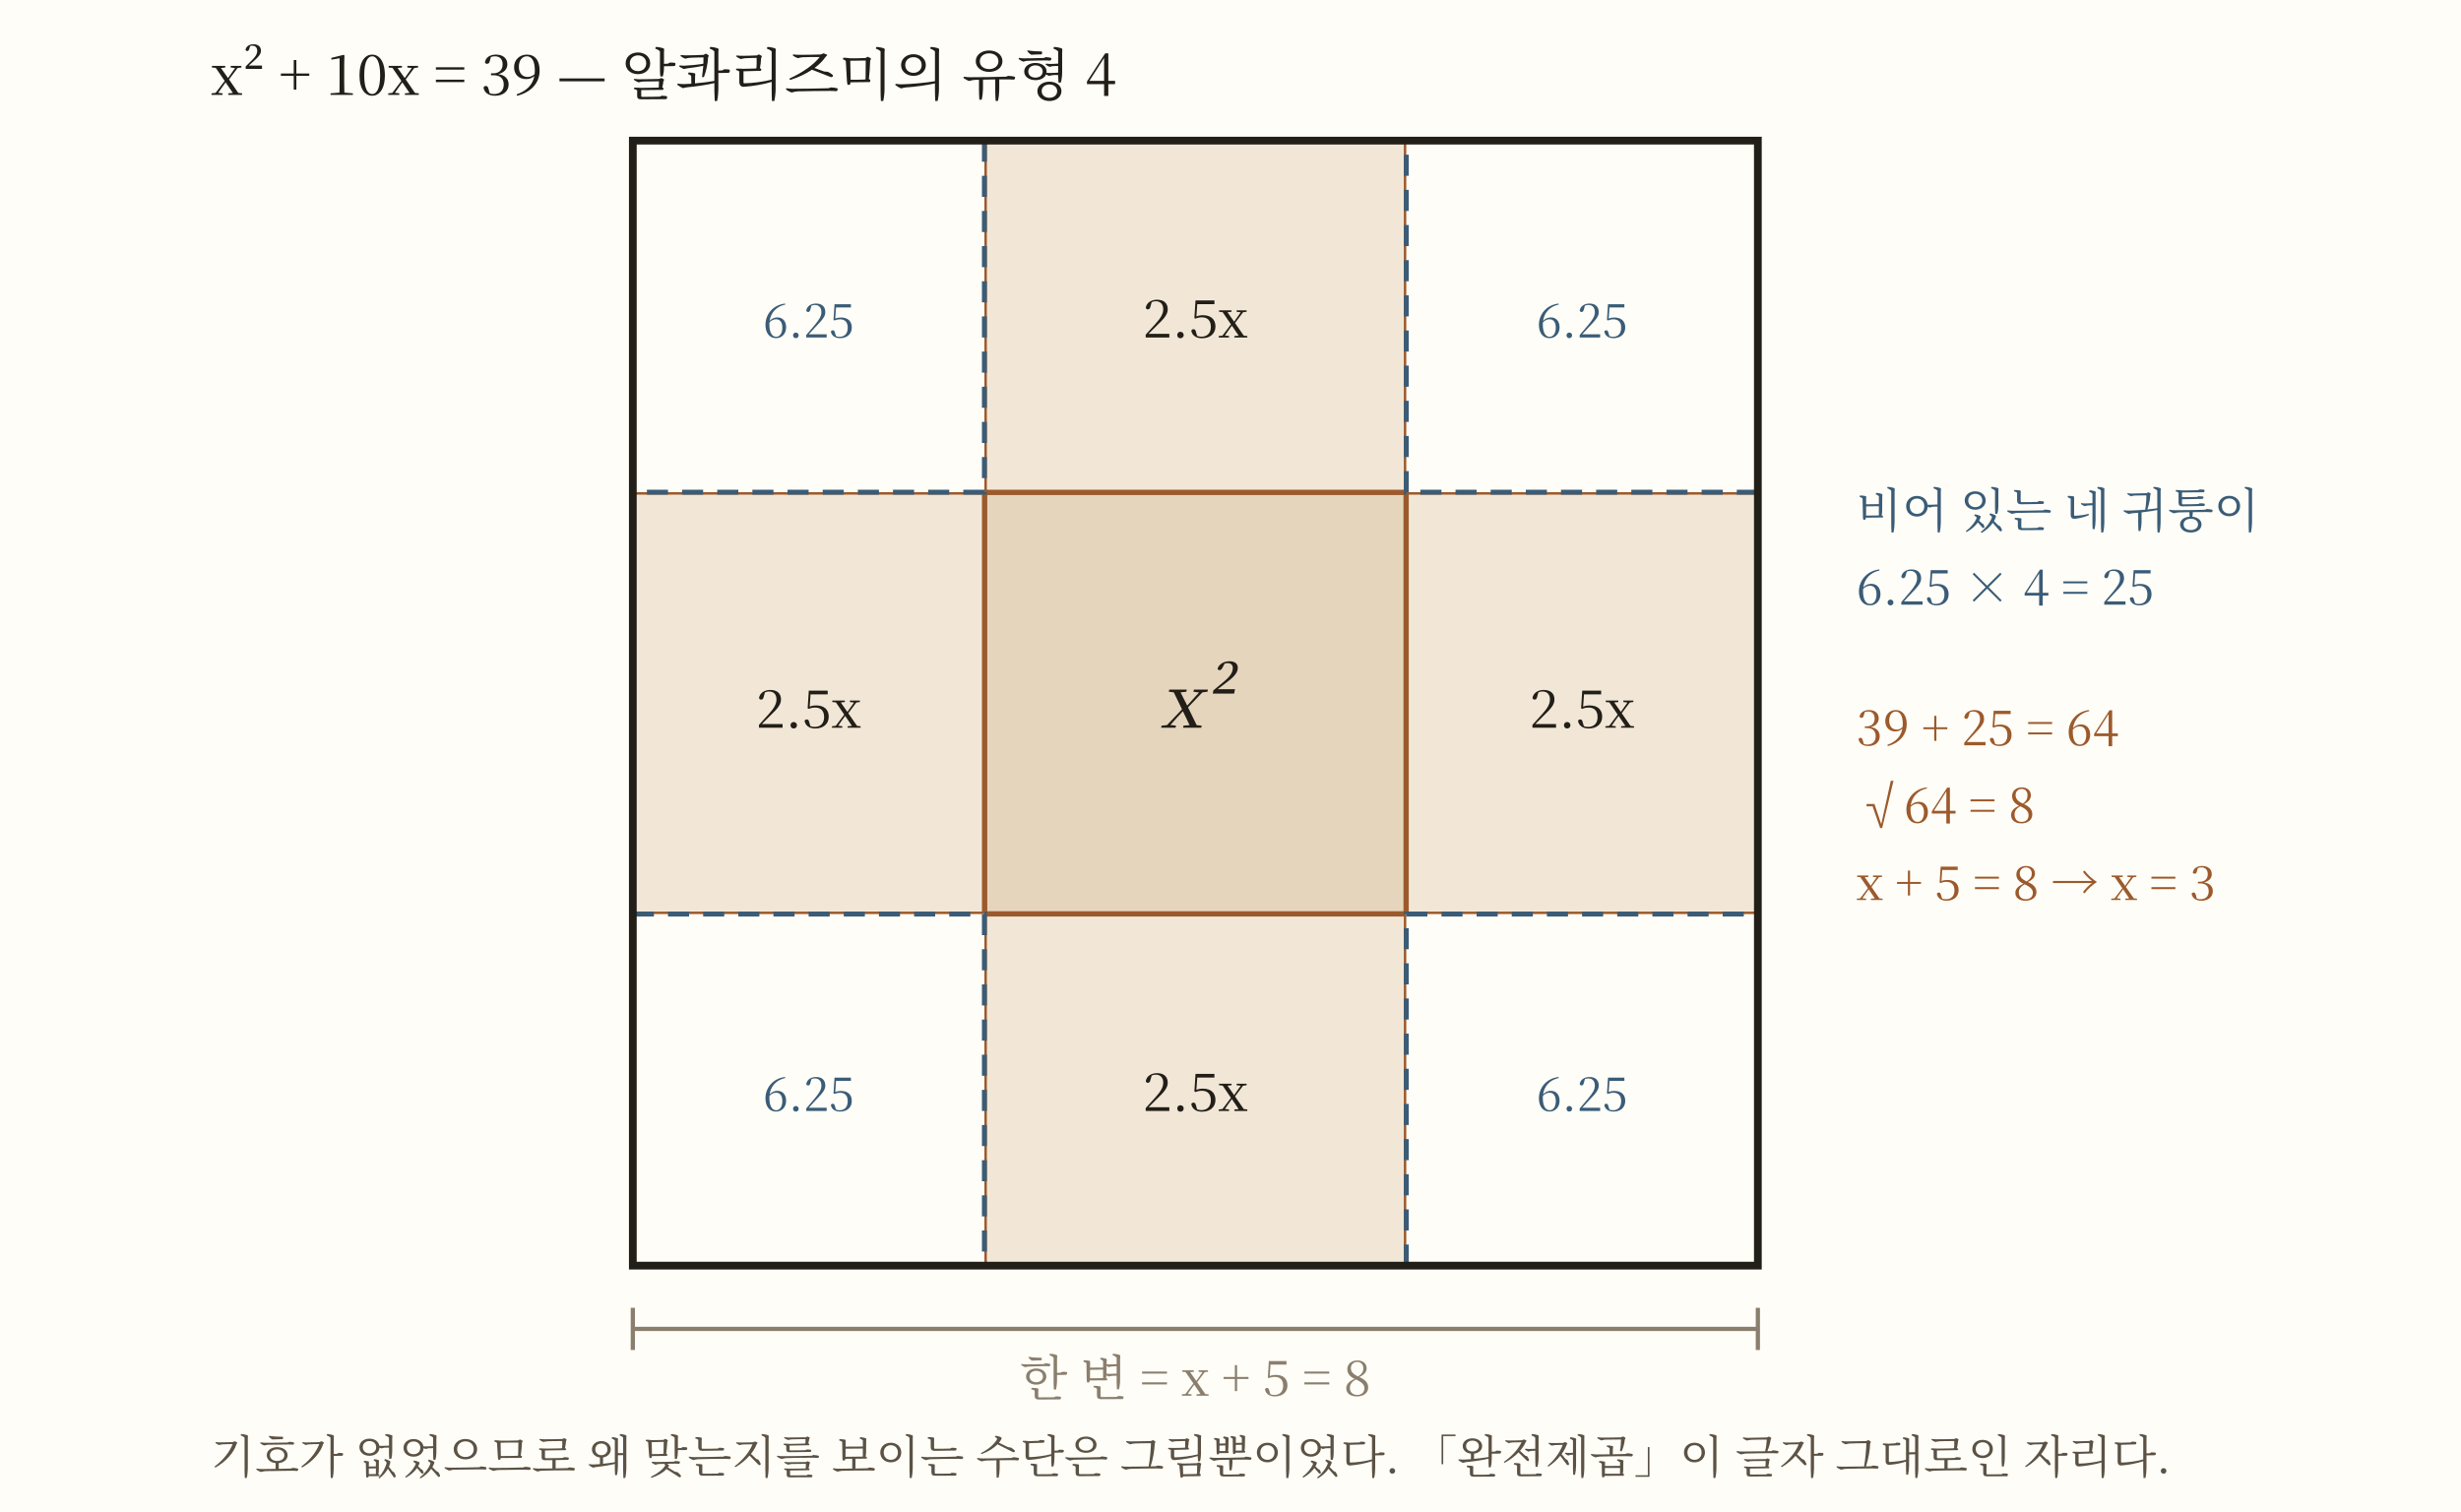
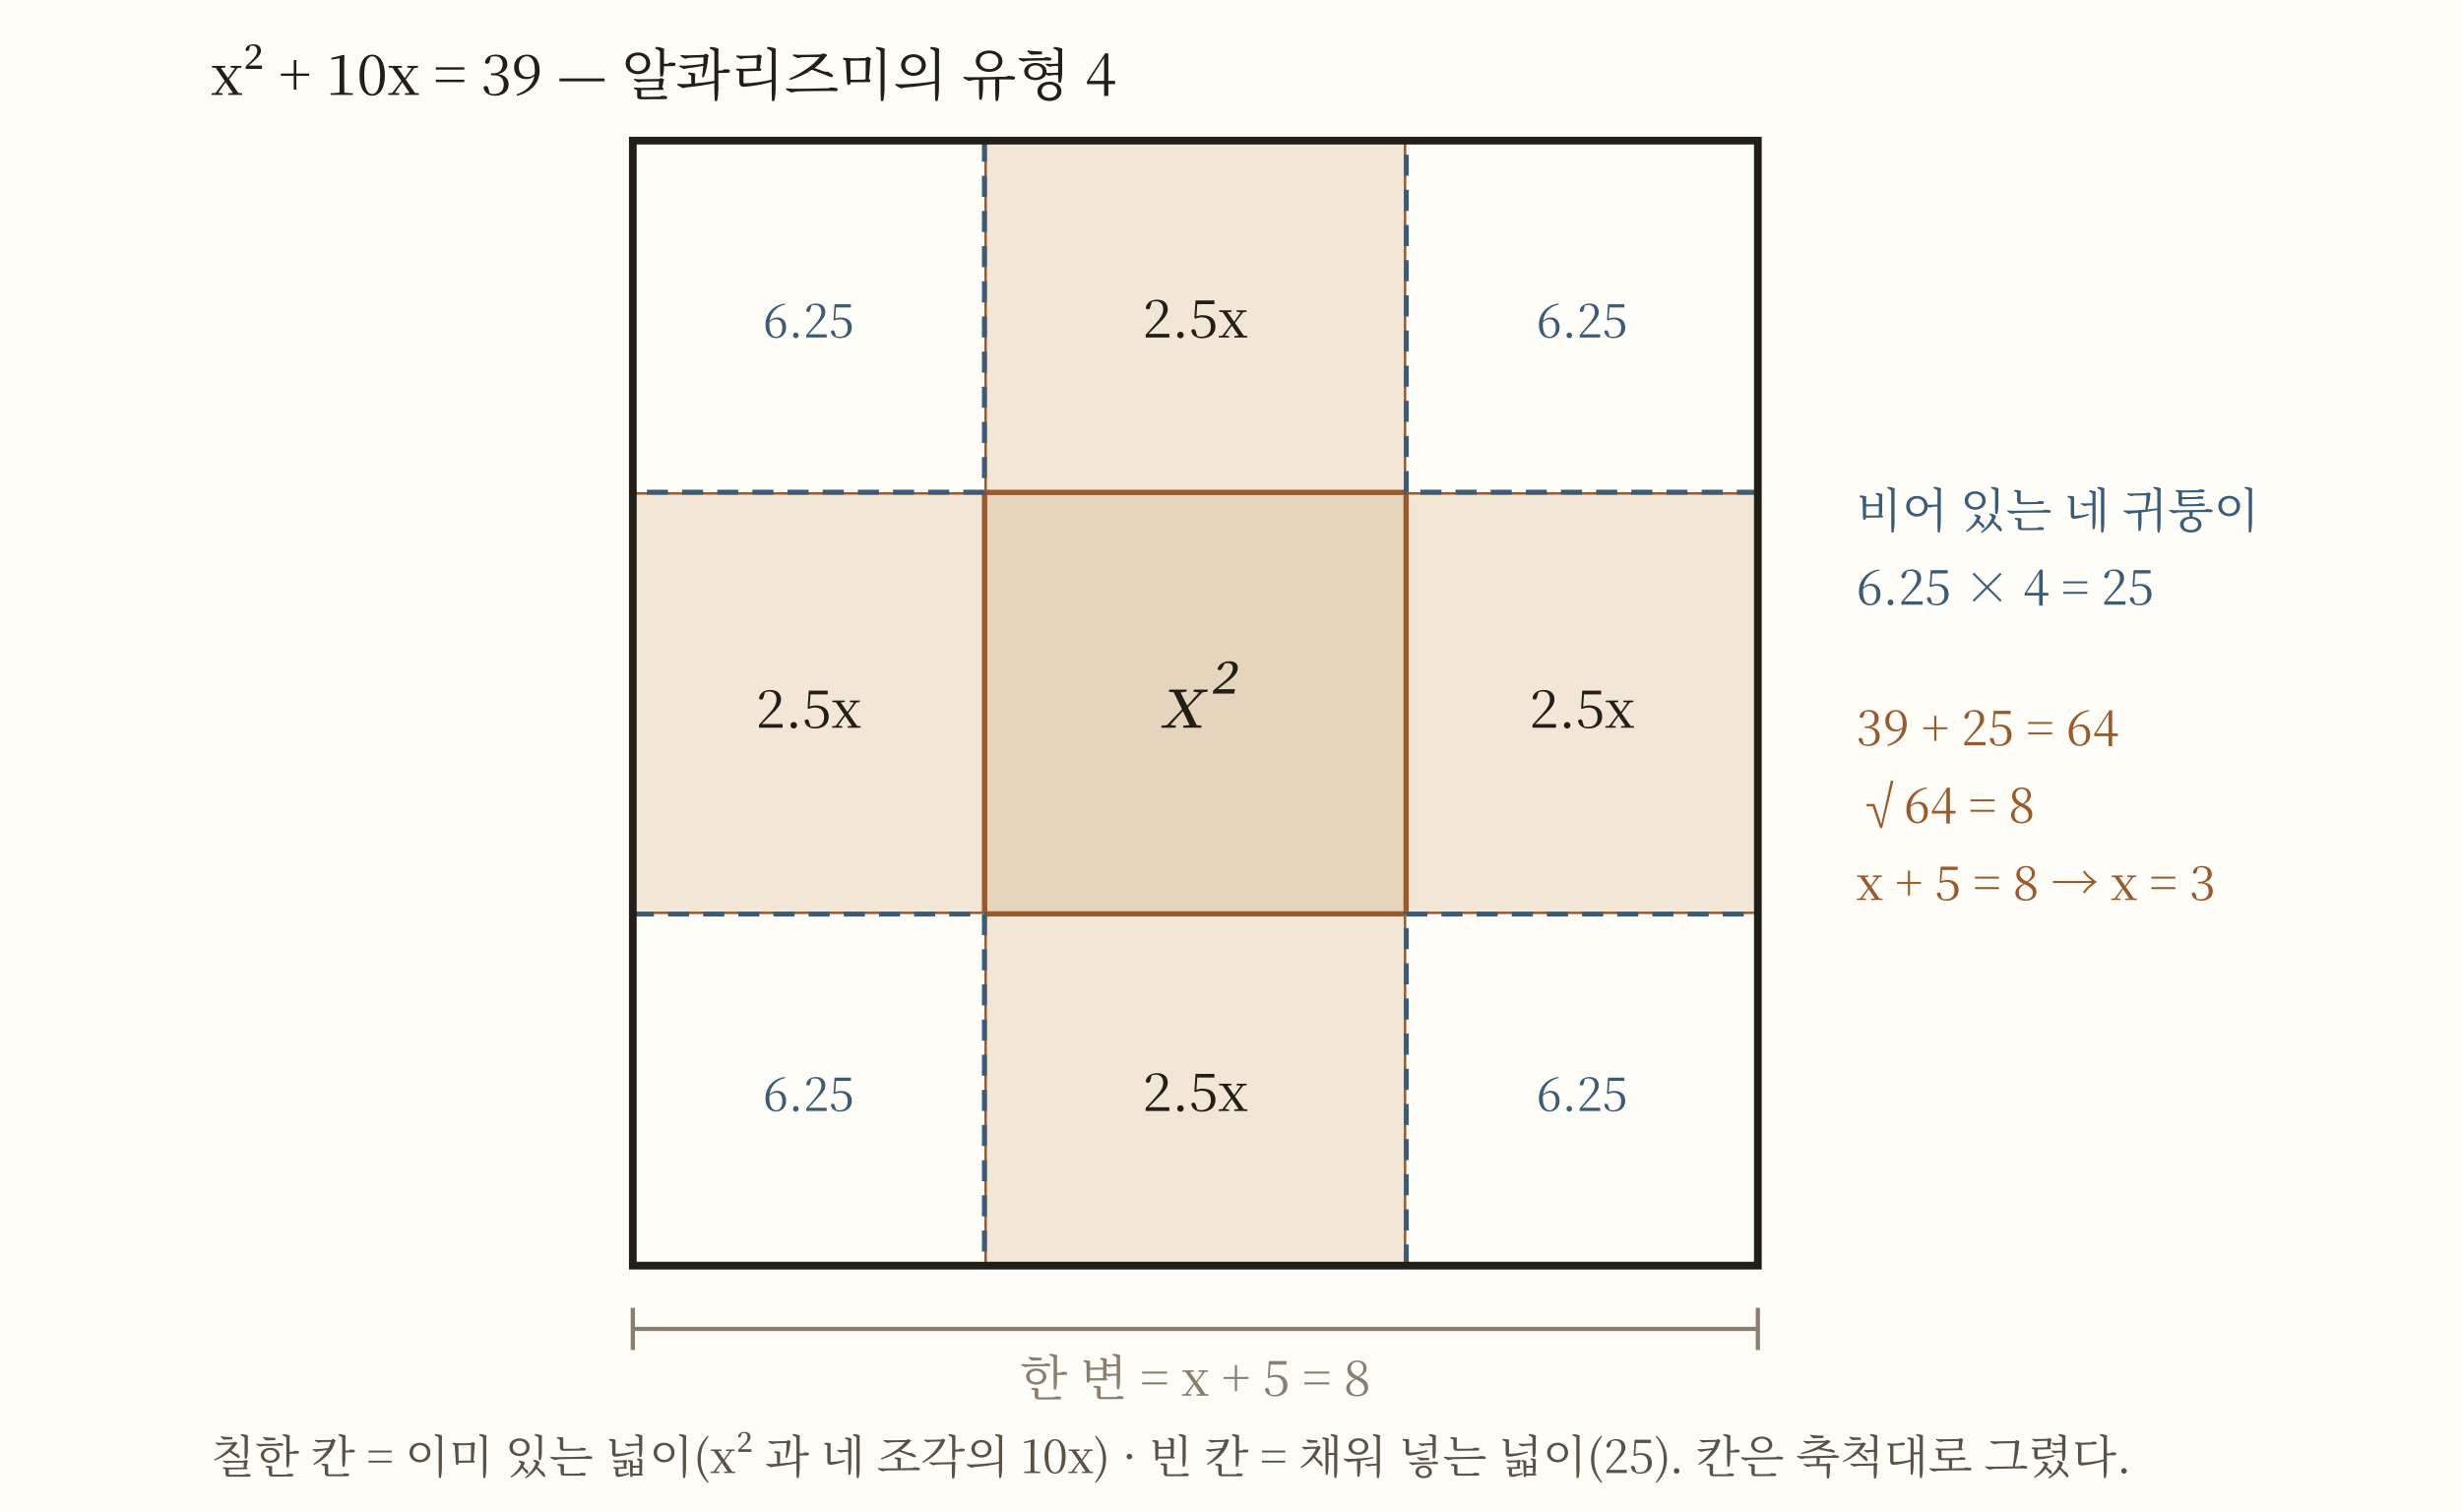
- <svg xmlns="http://www.w3.org/2000/svg" viewBox="0 0 700 430" role="img" aria-label="x제곱 더하기 10x 는 39 을 정사각형을 완성해 푸는 그림">
+ <svg xmlns="http://www.w3.org/2000/svg" viewBox="0 0 700 430" role="img" aria-label="x² + 10x = 39 의 좌변을 정사각형으로 놓고 비어 있는 네 귀퉁이를 채워 한 변 8 을 얻는 그림">
  <style>
    text{font-family:EB Garamond, Georgia, 'Noto Serif KR', 'Noto Serif CJK KR', NanumMyeongjo, Batang, AppleMyungjo, serif;
         font-variant-numeric:lining-nums;font-feature-settings:"lnum" 1;fill:#221E18;}
    .dim{fill:#5B5245;} .blue{fill:#3A5C77;} .sien{fill:#9C5A2C;} .ax{fill:#8A7F6E;}
  </style>
  <rect width="700" height="430" fill="#FFFDF7" />
  <text x="60" y="27" font-size="16">x² + 10x = 39 — 알콰리즈미의 유형 4</text>
  <rect x="280" y="140" width="120" height="120" fill="#E6D5BD" stroke="#9C5A2C" stroke-width="1.6" />
  <rect x="280" y="40" width="120" height="100" fill="#F2E7D6" stroke="#9C5A2C" stroke-width="1.4" />
  <rect x="280" y="260" width="120" height="100" fill="#F2E7D6" stroke="#9C5A2C" stroke-width="1.4" />
  <rect x="180" y="140" width="100" height="120" fill="#F2E7D6" stroke="#9C5A2C" stroke-width="1.4" />
  <rect x="400" y="140" width="100" height="120" fill="#F2E7D6" stroke="#9C5A2C" stroke-width="1.4" />
  <rect x="180" y="40" width="100" height="100" fill="#FFFDF7" stroke="#3A5C77" stroke-width="1.4" stroke-dasharray="6 4" />
  <rect x="400" y="40" width="100" height="100" fill="#FFFDF7" stroke="#3A5C77" stroke-width="1.4" stroke-dasharray="6 4" />
  <rect x="180" y="260" width="100" height="100" fill="#FFFDF7" stroke="#3A5C77" stroke-width="1.4" stroke-dasharray="6 4" />
  <rect x="400" y="260" width="100" height="100" fill="#FFFDF7" stroke="#3A5C77" stroke-width="1.4" stroke-dasharray="6 4" />
  <rect x="180" y="40" width="320" height="320" fill="none" stroke="#221E18" stroke-width="2.2" />
  <text x="340" y="207" font-size="21" font-style="italic" text-anchor="middle">x²</text>
  <text x="340" y="96" font-size="15" text-anchor="middle">2.5x</text>
  <text x="340" y="316" font-size="15" text-anchor="middle">2.5x</text>
  <text x="230" y="207" font-size="15" text-anchor="middle">2.5x</text>
  <text x="450" y="207" font-size="15" text-anchor="middle">2.5x</text>
  <text x="230" y="96" font-size="13" text-anchor="middle" class="blue">6.25</text>
  <text x="450" y="96" font-size="13" text-anchor="middle" class="blue">6.25</text>
  <text x="230" y="316" font-size="13" text-anchor="middle" class="blue">6.25</text>
  <text x="450" y="316" font-size="13" text-anchor="middle" class="blue">6.25</text>
  <line x1="180" y1="378" x2="500" y2="378" stroke="#8A7F6E" stroke-width="1.2" />
  <line x1="180" y1="372" x2="180" y2="384" stroke="#8A7F6E" stroke-width="1.2" />
  <line x1="500" y1="372" x2="500" y2="384" stroke="#8A7F6E" stroke-width="1.2" />
  <text x="340" y="397" font-size="14" text-anchor="middle" class="ax">한 변 = x + 5 = 8</text>
  <text x="528" y="150" font-size="13.5" class="blue">비어 있는 네 귀퉁이</text>
  <text x="528" y="172" font-size="13.5" class="blue">6.25 × 4 = 25</text>
  <text x="528" y="212" font-size="13.5" class="sien">39 + 25 = 64</text>
  <text x="528" y="234" font-size="13.5" class="sien">√64 = 8</text>
  <text x="528" y="256" font-size="13.5" class="sien">x + 5 = 8 → x = 3</text>
-   <text x="60" y="419" font-size="13" class="dim">기호가 없었으므로 왜 맞는지를 보이는 수단은 그림뿐이었다. 「완전제곱」이 글자 그대로인 자리다.</text>
+   <text x="60" y="419" font-size="13" class="dim">칠한 칸 = 이미 있는 넓이(x² 과 네 조각의 10x) · 빈 칸 = 채워 넣는 넓이(25). 칸은 축척대로 그렸다.</text>
</svg>
